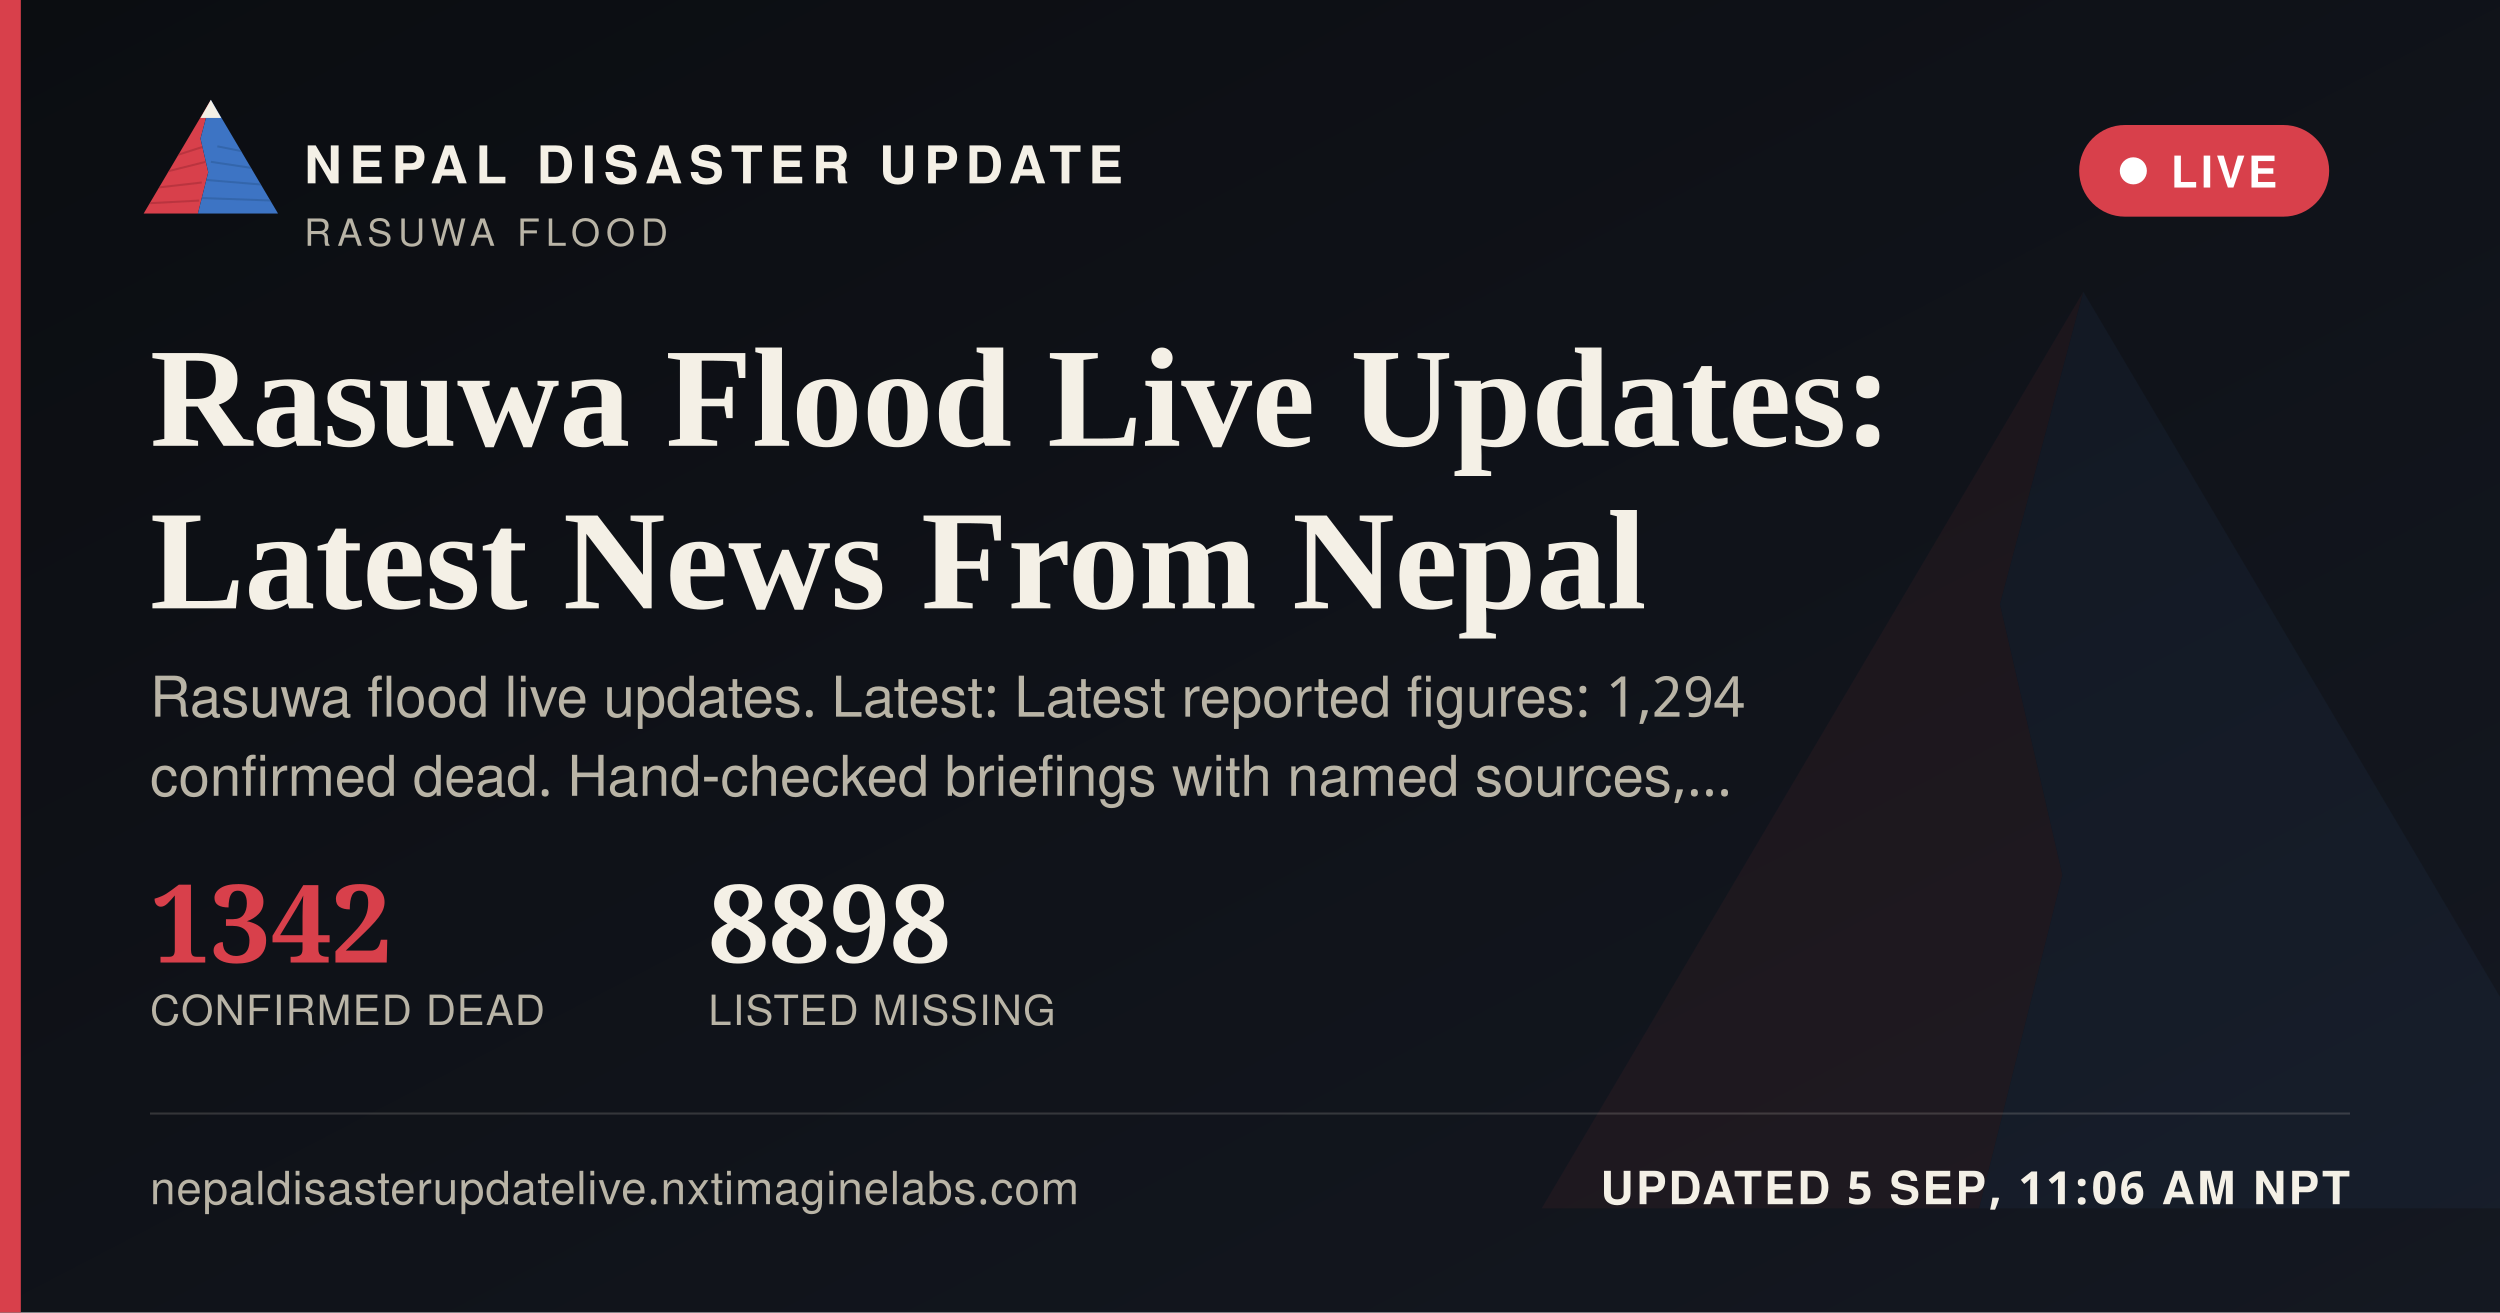
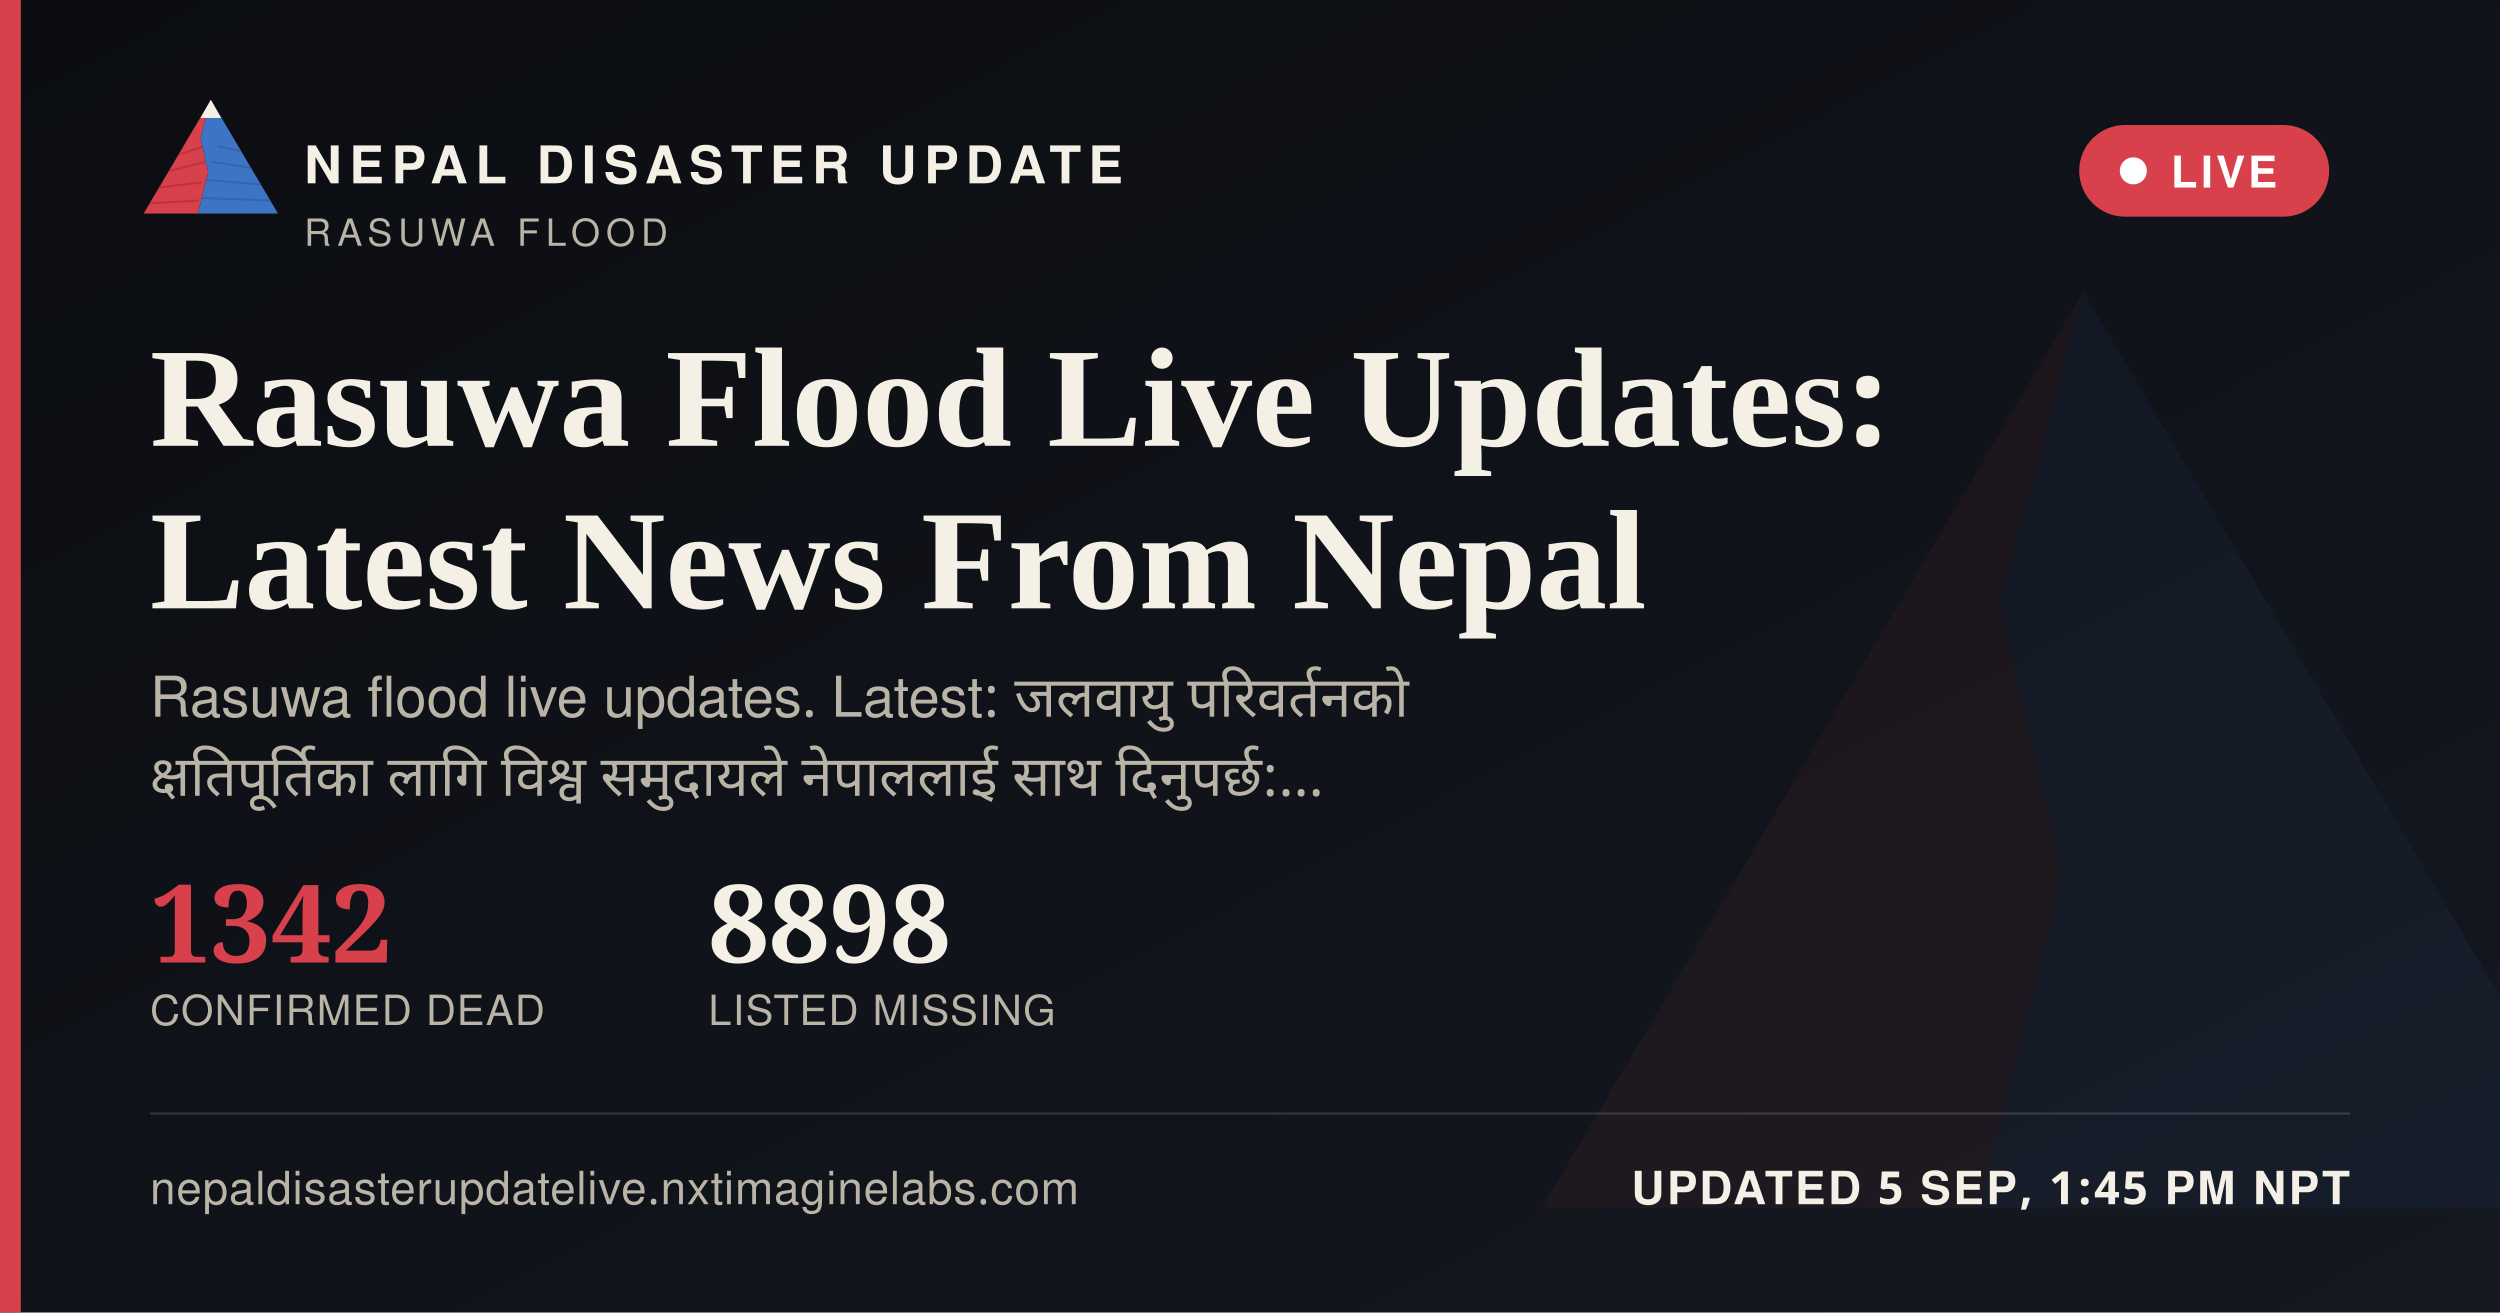
<svg xmlns="http://www.w3.org/2000/svg" width="1200" height="630" viewBox="0 0 1200 630">
  <defs>
    <linearGradient id="ogbg" x1="0" y1="0" x2="1" y2="1">
      <stop offset="0" stop-color="#0B0D11" />
      <stop offset="1" stop-color="#141821" />
    </linearGradient>
  </defs>
  <rect width="1200" height="630" fill="url(#ogbg)" />
  <g transform="translate(700,60) scale(5)" opacity="0.06">
    <polygon points="60,16 52,46 58,72 50,104 8,104" fill="#D8404B" />
    <polygon points="60,16 112,104 50,104 58,72 52,46" fill="#3D74C4" />
  </g>
  <rect x="0" y="0" width="10" height="630" fill="#D8404B" />
  <g transform="translate(64,38) scale(0.62)">
    <g>
      <defs>
        <clipPath id="ogLc">
          <polygon points="60,16 52,46 58,72 50,104 8,104" />
        </clipPath>
        <clipPath id="ogRc">
          <polygon points="60,16 112,104 50,104 58,72 52,46" />
        </clipPath>
      </defs>
      <polygon points="60,16 52,46 58,72 50,104 8,104" fill="#D8404B" />
      <g clip-path="url(#ogLc)" stroke="#A32A34" stroke-width="1.6" fill="none" opacity="0.55">
        <path d="M30,60 L55,52" />
        <path d="M24,72 L56,64" />
        <path d="M18,84 L53,80" />
        <path d="M13,96 L51,94" />
      </g>
      <polygon points="60,16 112,104 50,104 58,72 52,46" fill="#3D74C4" />
      <g clip-path="url(#ogRc)" stroke="#2A5793" stroke-width="1.6" fill="none" opacity="0.5">
        <path d="M65,52 L95,58" />
        <path d="M60,64 L100,70" />
        <path d="M56,78 L104,82" />
        <path d="M52,92 L108,94" />
      </g>
      <polygon points="60,16 52,30 68,30" fill="#F4F0E6" />
    </g>
  </g>
  <text x="146" y="88" font-family="'Public Sans', 'Noto Sans Devanagari', 'Helvetica Neue', Helvetica, Arial, sans-serif" font-size="25" font-weight="800" letter-spacing="3.6" fill="#F4F0E6">NEPAL DISASTER UPDATE</text>
  <text x="146" y="118" font-family="'Public Sans', 'Noto Sans Devanagari', 'Helvetica Neue', Helvetica, Arial, sans-serif" font-size="18" letter-spacing="2.8" fill="#B9B4A6">RASUWA FLOOD</text>
  <g>
    <rect x="998" y="60" width="120" height="44" rx="22" fill="#D8404B" stroke="none" />
    <circle cx="1024" cy="82" r="6.5" fill="#FFFFFF" />
    <text x="1042" y="90" font-family="'Public Sans', 'Noto Sans Devanagari', 'Helvetica Neue', Helvetica, Arial, sans-serif" font-size="21" font-weight="700" letter-spacing="1.6" fill="#FFFFFF">LIVE</text>
  </g>
  <text x="72" y="214" font-family="Newsreader, 'Noto Serif Devanagari', Georgia, 'Times New Roman', serif" font-size="68" font-weight="600" fill="#F4F0E6">Rasuwa Flood Live Updates:</text>
  <text x="72" y="292" font-family="Newsreader, 'Noto Serif Devanagari', Georgia, 'Times New Roman', serif" font-size="68" font-weight="600" fill="#F4F0E6">Latest News From Nepal</text>
-   <text x="72" y="344" font-family="'Public Sans', 'Noto Sans Devanagari', 'Helvetica Neue', Helvetica, Arial, sans-serif" font-size="27" fill="#B9B4A6">Rasuwa flood live updates. Latest: Latest reported figures: 1,294</text>
-   <text x="72" y="382" font-family="'Public Sans', 'Noto Sans Devanagari', 'Helvetica Neue', Helvetica, Arial, sans-serif" font-size="27" fill="#B9B4A6">confirmed dead. Hand-checked briefings with named sources,…</text>
+   <text x="72" y="344" font-family="'Public Sans', 'Noto Sans Devanagari', 'Helvetica Neue', Helvetica, Arial, sans-serif" font-size="27" fill="#B9B4A6" word-spacing="6">Rasuwa flood live updates. Latest: जलवायु परिवर्तनको</text>
+   <text x="72" y="382" font-family="'Public Sans', 'Noto Sans Devanagari', 'Helvetica Neue', Helvetica, Arial, sans-serif" font-size="27" fill="#B9B4A6" word-spacing="6">क्षतिपूर्तिका लागि विश्व समुदायले नेपाललाई साथ दिनुपर्छ:…</text>
  <g transform="translate(72,462)">
    <text x="0" y="0" font-family="Newsreader, 'Noto Serif Devanagari', Georgia, 'Times New Roman', serif" font-size="52" font-weight="600" fill="#D8404B">1342</text>
    <text x="0" y="30" font-family="'Public Sans', 'Noto Sans Devanagari', 'Helvetica Neue', Helvetica, Arial, sans-serif" font-size="20" letter-spacing="0.6" fill="#B9B4A6">CONFIRMED DEAD</text>
    <text x="268" y="0" font-family="Newsreader, 'Noto Serif Devanagari', Georgia, 'Times New Roman', serif" font-size="52" font-weight="600" fill="#F4F0E6">8898</text>
    <text x="268" y="30" font-family="'Public Sans', 'Noto Sans Devanagari', 'Helvetica Neue', Helvetica, Arial, sans-serif" font-size="20" letter-spacing="0.6" fill="#B9B4A6">LISTED MISSING</text>
  </g>
  <rect x="72" y="534" width="1056" height="1" fill="rgba(244,240,230,0.16)" />
  <text x="72" y="578" font-family="'Public Sans', 'Noto Sans Devanagari', 'Helvetica Neue', Helvetica, Arial, sans-serif" font-size="22" fill="#B9B4A6" letter-spacing="0.4">nepaldisasterupdatelive.nxtimaginelabs.com</text>
-   <text x="1128" y="578" text-anchor="end" font-family="'Public Sans', 'Noto Sans Devanagari', 'Helvetica Neue', Helvetica, Arial, sans-serif" font-size="22" font-weight="700" letter-spacing="1.2" fill="#F4F0E6">UPDATED 5 SEP, 11:06 AM NPT</text>
+   <text x="1128" y="578" text-anchor="end" font-family="'Public Sans', 'Noto Sans Devanagari', 'Helvetica Neue', Helvetica, Arial, sans-serif" font-size="22" font-weight="700" letter-spacing="1.2" fill="#F4F0E6">UPDATED 5 SEP, 1:45 PM NPT</text>
</svg>
